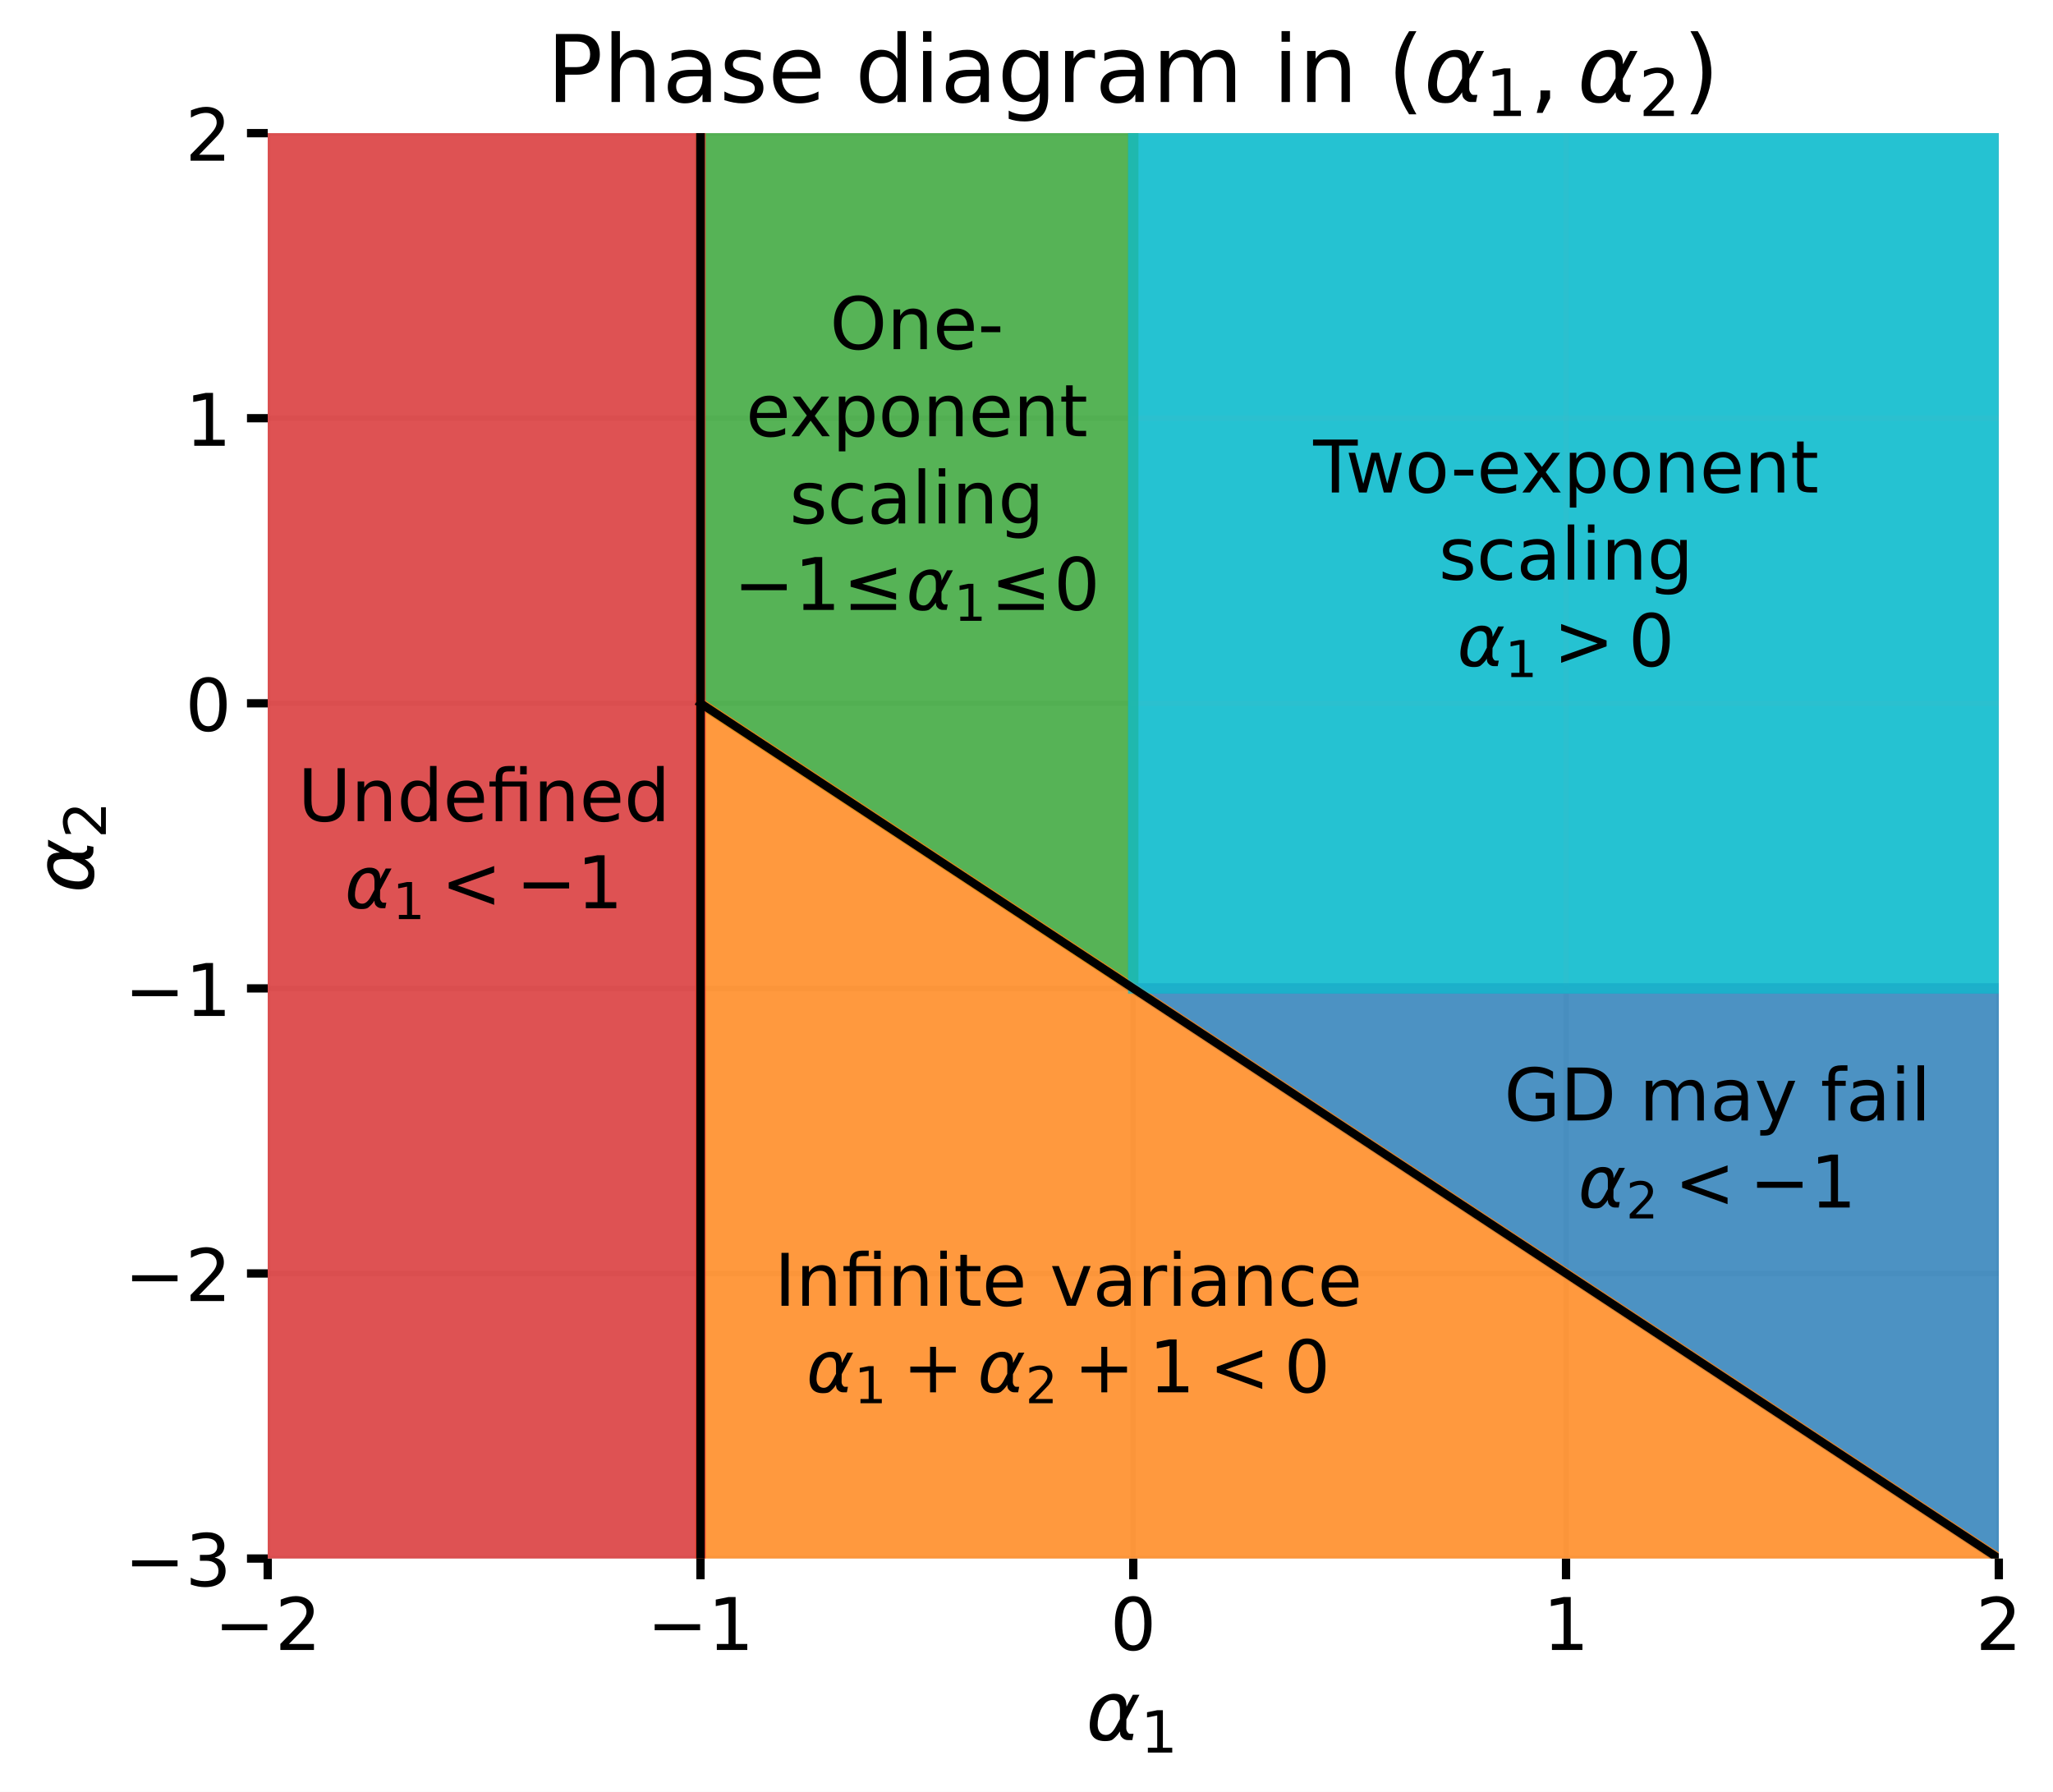
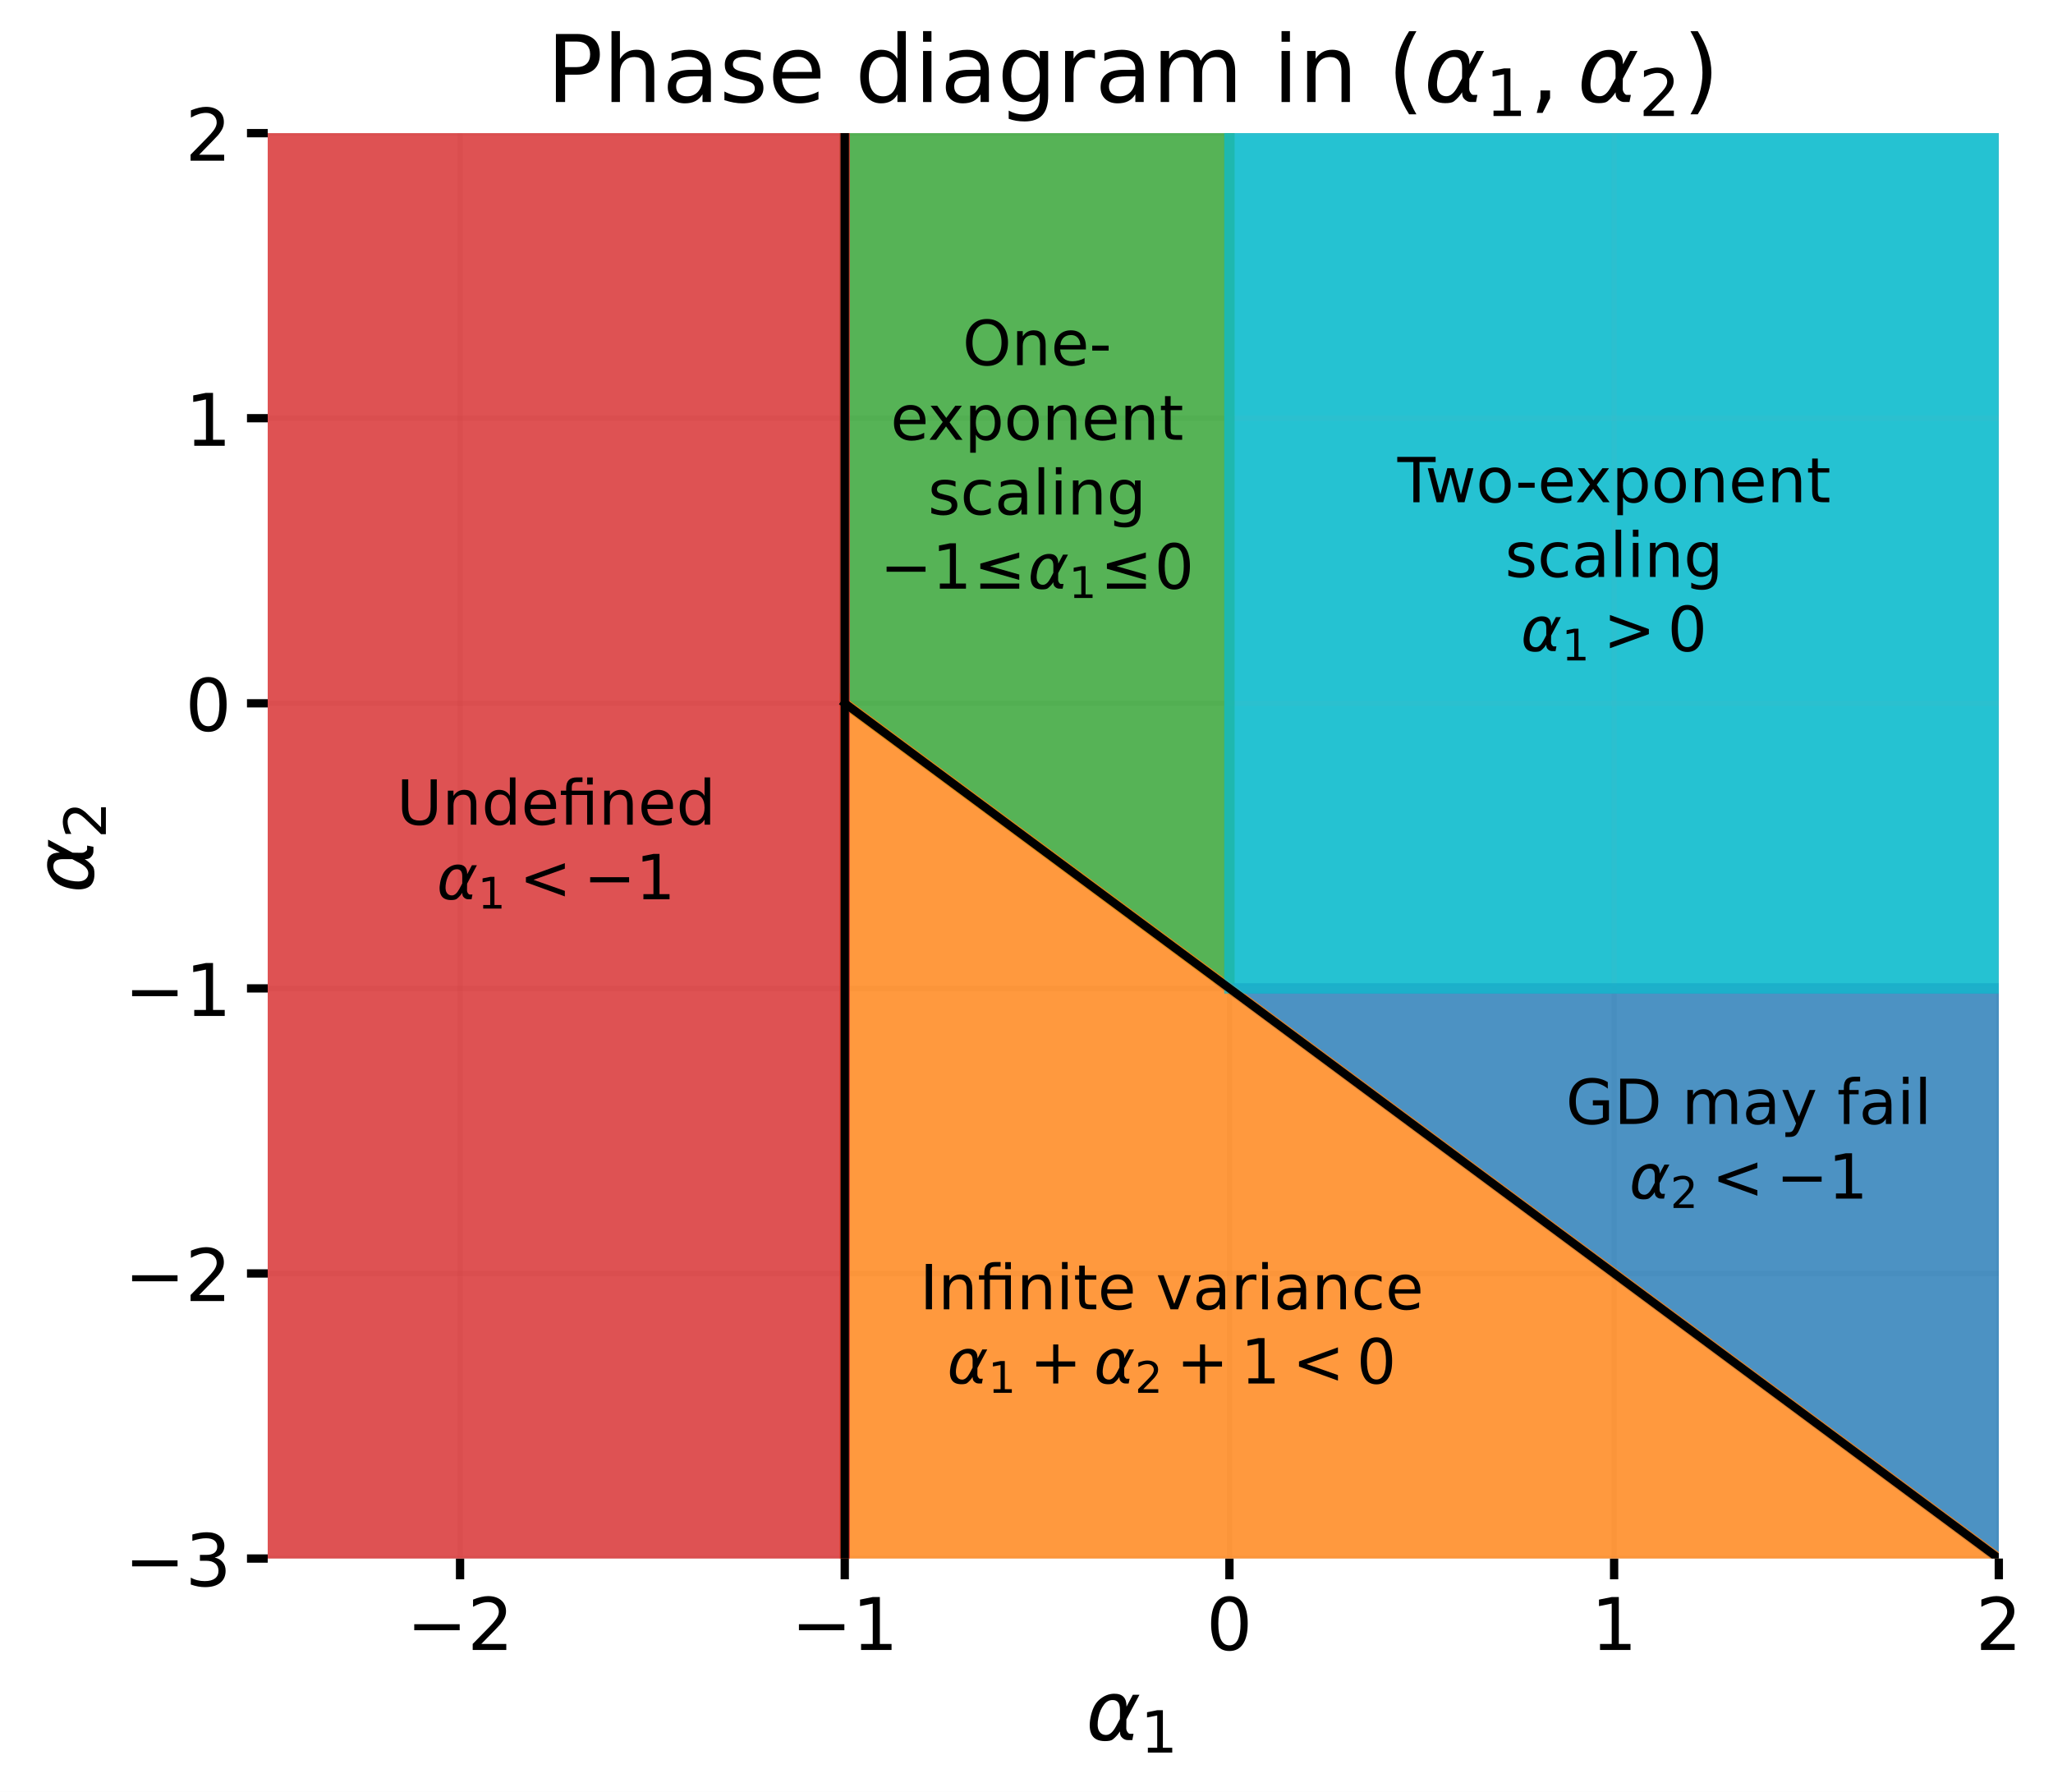
<svg xmlns="http://www.w3.org/2000/svg" xmlns:xlink="http://www.w3.org/1999/xlink" width="198pt" height="172.8pt" viewBox="0 0 198 172.8" version="1.1">
  <defs>
    <style type="text/css">*{stroke-linejoin: round; stroke-linecap: butt}</style>
  </defs>
  <g id="figure_1">
    <g id="patch_1">
      <path d="M 0 172.8  L 198 172.8  L 198 0  L 0 0  z " style="fill: #ffffff" />
    </g>
    <g id="axes_1">
      <g id="patch_2">
        <path d="M 25.82 150.3  L 192.773 150.3  L 192.773 12.84  L 25.82 12.84  z " style="fill: #ffffff" />
      </g>
      <g id="patch_3">
-         <path d="M 109.296 95.316  L 192.773 95.316  L 192.773 12.84  L 109.296 12.84  z " clip-path="url(#pc73d1e26ca)" style="fill: #17becf; opacity: 0.75; stroke: #17becf; stroke-linejoin: miter" />
+         <path d="M 118.572 95.316  L 192.773 95.316  L 192.773 12.84  L 118.572 12.84  z " clip-path="url(#pb810630a6a)" style="fill: #17becf; opacity: 0.75; stroke: #17becf; stroke-linejoin: miter" />
      </g>
      <g id="matplotlib.axis_1">
        <g id="xtick_1">
          <g id="line2d_1">
-             <path d="M 25.82 150.3  L 25.82 12.84  " clip-path="url(#pc73d1e26ca)" style="fill: none; stroke: #b0b0b0; stroke-opacity: 0.25; stroke-width: 0.5; stroke-linecap: square" />
+             <path d="M 44.37 150.3  L 44.37 12.84  " clip-path="url(#pb810630a6a)" style="fill: none; stroke: #b0b0b0; stroke-opacity: 0.25; stroke-width: 0.5; stroke-linecap: square" />
          </g>
          <g id="line2d_2">
            <defs>
-               <path id="mf61a490afc" d="M 0 0  L 0 2  " style="stroke: #000000; stroke-width: 0.8" />
+               <path id="m1929c13fde" d="M 0 0  L 0 2  " style="stroke: #000000; stroke-width: 0.8" />
            </defs>
            <g>
-               <use xlink:href="#mf61a490afc" x="25.82" y="150.3" style="stroke: #000000; stroke-width: 0.8" />
+               <use xlink:href="#m1929c13fde" x="44.37" y="150.3" style="stroke: #000000; stroke-width: 0.8" />
            </g>
          </g>
          <g id="text_1">
-             <g transform="translate(20.66001 159.1181) scale(0.07 -0.07)">
+             <g transform="translate(39.21035 159.1181) scale(0.07 -0.07)">
              <defs>
                <path id="DejaVuSans-c9c" d="M 678 2272  L 4684 2272  L 4684 1741  L 678 1741  L 678 2272  z " transform="scale(0.015625)" />
                <path id="DejaVuSans-15" d="M 1228 531  L 3431 531  L 3431 0  L 469 0  L 469 531  Q 828 903 1448 1529  Q 2069 2156 2228 2338  Q 2531 2678 2651 2914  Q 2772 3150 2772 3378  Q 2772 3750 2511 3984  Q 2250 4219 1831 4219  Q 1534 4219 1204 4116  Q 875 4013 500 3803  L 500 4441  Q 881 4594 1212 4672  Q 1544 4750 1819 4750  Q 2544 4750 2975 4387  Q 3406 4025 3406 3419  Q 3406 3131 3298 2873  Q 3191 2616 2906 2266  Q 2828 2175 2409 1742  Q 1991 1309 1228 531  z " transform="scale(0.015625)" />
              </defs>
              <use xlink:href="#DejaVuSans-c9c" />
              <use xlink:href="#DejaVuSans-15" transform="translate(83.79688 0)" />
            </g>
          </g>
        </g>
        <g id="xtick_2">
          <g id="line2d_3">
-             <path d="M 67.558 150.3  L 67.558 12.84  " clip-path="url(#pc73d1e26ca)" style="fill: none; stroke: #b0b0b0; stroke-opacity: 0.25; stroke-width: 0.5; stroke-linecap: square" />
+             <path d="M 81.471 150.3  L 81.471 12.84  " clip-path="url(#pb810630a6a)" style="fill: none; stroke: #b0b0b0; stroke-opacity: 0.25; stroke-width: 0.5; stroke-linecap: square" />
          </g>
          <g id="line2d_4">
            <g>
-               <use xlink:href="#mf61a490afc" x="67.558" y="150.3" style="stroke: #000000; stroke-width: 0.8" />
+               <use xlink:href="#m1929c13fde" x="81.471" y="150.3" style="stroke: #000000; stroke-width: 0.8" />
            </g>
          </g>
          <g id="text_2">
-             <g transform="translate(62.39828 159.1181) scale(0.07 -0.07)">
+             <g transform="translate(76.31104 159.1181) scale(0.07 -0.07)">
              <defs>
                <path id="DejaVuSans-14" d="M 794 531  L 1825 531  L 1825 4091  L 703 3866  L 703 4441  L 1819 4666  L 2450 4666  L 2450 531  L 3481 531  L 3481 0  L 794 0  L 794 531  z " transform="scale(0.015625)" />
              </defs>
              <use xlink:href="#DejaVuSans-c9c" />
              <use xlink:href="#DejaVuSans-14" transform="translate(83.79688 0)" />
            </g>
          </g>
        </g>
        <g id="xtick_3">
          <g id="line2d_5">
-             <path d="M 109.296 150.3  L 109.296 12.84  " clip-path="url(#pc73d1e26ca)" style="fill: none; stroke: #b0b0b0; stroke-opacity: 0.25; stroke-width: 0.5; stroke-linecap: square" />
+             <path d="M 118.572 150.3  L 118.572 12.84  " clip-path="url(#pb810630a6a)" style="fill: none; stroke: #b0b0b0; stroke-opacity: 0.25; stroke-width: 0.5; stroke-linecap: square" />
          </g>
          <g id="line2d_6">
            <g>
-               <use xlink:href="#mf61a490afc" x="109.296" y="150.3" style="stroke: #000000; stroke-width: 0.8" />
+               <use xlink:href="#m1929c13fde" x="118.572" y="150.3" style="stroke: #000000; stroke-width: 0.8" />
            </g>
          </g>
          <g id="text_3">
-             <g transform="translate(107.0695 159.1181) scale(0.07 -0.07)">
+             <g transform="translate(116.3446 159.1181) scale(0.07 -0.07)">
              <defs>
                <path id="DejaVuSans-13" d="M 2034 4250  Q 1547 4250 1301 3770  Q 1056 3291 1056 2328  Q 1056 1369 1301 889  Q 1547 409 2034 409  Q 2525 409 2770 889  Q 3016 1369 3016 2328  Q 3016 3291 2770 3770  Q 2525 4250 2034 4250  z M 2034 4750  Q 2819 4750 3233 4129  Q 3647 3509 3647 2328  Q 3647 1150 3233 529  Q 2819 -91 2034 -91  Q 1250 -91 836 529  Q 422 1150 422 2328  Q 422 3509 836 4129  Q 1250 4750 2034 4750  z " transform="scale(0.015625)" />
              </defs>
              <use xlink:href="#DejaVuSans-13" />
            </g>
          </g>
        </g>
        <g id="xtick_4">
          <g id="line2d_7">
-             <path d="M 151.035 150.3  L 151.035 12.84  " clip-path="url(#pc73d1e26ca)" style="fill: none; stroke: #b0b0b0; stroke-opacity: 0.25; stroke-width: 0.5; stroke-linecap: square" />
+             <path d="M 155.672 150.3  L 155.672 12.84  " clip-path="url(#pb810630a6a)" style="fill: none; stroke: #b0b0b0; stroke-opacity: 0.25; stroke-width: 0.5; stroke-linecap: square" />
          </g>
          <g id="line2d_8">
            <g>
-               <use xlink:href="#mf61a490afc" x="151.035" y="150.3" style="stroke: #000000; stroke-width: 0.8" />
+               <use xlink:href="#m1929c13fde" x="155.672" y="150.3" style="stroke: #000000; stroke-width: 0.8" />
            </g>
          </g>
          <g id="text_4">
-             <g transform="translate(148.8077 159.1181) scale(0.07 -0.07)">
+             <g transform="translate(153.4453 159.1181) scale(0.07 -0.07)">
              <use xlink:href="#DejaVuSans-14" />
            </g>
          </g>
        </g>
        <g id="xtick_5">
          <g id="line2d_9">
-             <path d="M 192.773 150.3  L 192.773 12.84  " clip-path="url(#pc73d1e26ca)" style="fill: none; stroke: #b0b0b0; stroke-opacity: 0.25; stroke-width: 0.5; stroke-linecap: square" />
+             <path d="M 192.773 150.3  L 192.773 12.84  " clip-path="url(#pb810630a6a)" style="fill: none; stroke: #b0b0b0; stroke-opacity: 0.25; stroke-width: 0.5; stroke-linecap: square" />
          </g>
          <g id="line2d_10">
            <g>
-               <use xlink:href="#mf61a490afc" x="192.773" y="150.3" style="stroke: #000000; stroke-width: 0.8" />
+               <use xlink:href="#m1929c13fde" x="192.773" y="150.3" style="stroke: #000000; stroke-width: 0.8" />
            </g>
          </g>
          <g id="text_5">
            <g transform="translate(190.546 159.1181) scale(0.07 -0.07)">
              <use xlink:href="#DejaVuSans-15" />
            </g>
          </g>
        </g>
        <g id="text_6">
          <g transform="translate(104.7363 167.8779) scale(0.08 -0.08)">
            <defs>
              <path id="DejaVuSans-Oblique-345" d="M 2619 1628  L 2622 2350  Q 2625 3088 2069 3091  Q 1653 3094 1394 2747  Q 1069 2319 959 1747  Q 825 1059 994 731  Q 1169 397 1547 397  Q 1966 397 2319 1063  L 2619 1628  z M 2166 3578  Q 3141 3594 3128 2584  Q 3128 2584 3616 3500  L 4128 3500  L 3119 1603  L 3109 919  Q 3109 766 3194 638  Q 3291 488 3391 488  L 3669 488  L 3575 0  L 3228 0  Q 2934 0 2722 263  Q 2622 394 2619 669  Q 2416 334 2066 50  Q 1900 -81 1453 -78  Q 722 -72 456 397  Q 184 884 353 1747  Q 534 2675 1009 3097  Q 1544 3569 2166 3578  z " transform="scale(0.015625)" />
            </defs>
            <use xlink:href="#DejaVuSans-Oblique-345" transform="translate(0 0.84375)" />
            <use xlink:href="#DejaVuSans-14" transform="translate(65.91797 -14.1562) scale(0.7)" />
          </g>
        </g>
      </g>
      <g id="matplotlib.axis_2">
        <g id="ytick_1">
          <g id="line2d_11">
-             <path d="M 25.82 150.3  L 192.773 150.3  " clip-path="url(#pc73d1e26ca)" style="fill: none; stroke: #b0b0b0; stroke-opacity: 0.25; stroke-width: 0.5; stroke-linecap: square" />
+             <path d="M 25.82 150.3  L 192.773 150.3  " clip-path="url(#pb810630a6a)" style="fill: none; stroke: #b0b0b0; stroke-opacity: 0.25; stroke-width: 0.5; stroke-linecap: square" />
          </g>
          <g id="line2d_12">
            <defs>
-               <path id="m53205769a0" d="M 0 0  L -2 0  " style="stroke: #000000; stroke-width: 0.8" />
+               <path id="m5f3507a228" d="M 0 0  L -2 0  " style="stroke: #000000; stroke-width: 0.8" />
            </defs>
            <g>
-               <use xlink:href="#m53205769a0" x="25.82" y="150.3" style="stroke: #000000; stroke-width: 0.8" />
+               <use xlink:href="#m5f3507a228" x="25.82" y="150.3" style="stroke: #000000; stroke-width: 0.8" />
            </g>
          </g>
          <g id="text_7">
            <g transform="translate(12.00024 152.9589) scale(0.07 -0.07)">
              <defs>
                <path id="DejaVuSans-16" d="M 2597 2516  Q 3050 2419 3304 2112  Q 3559 1806 3559 1356  Q 3559 666 3084 287  Q 2609 -91 1734 -91  Q 1441 -91 1130 -33  Q 819 25 488 141  L 488 750  Q 750 597 1062 519  Q 1375 441 1716 441  Q 2309 441 2620 675  Q 2931 909 2931 1356  Q 2931 1769 2642 2001  Q 2353 2234 1838 2234  L 1294 2234  L 1294 2753  L 1863 2753  Q 2328 2753 2575 2939  Q 2822 3125 2822 3475  Q 2822 3834 2567 4026  Q 2313 4219 1838 4219  Q 1578 4219 1281 4162  Q 984 4106 628 3988  L 628 4550  Q 988 4650 1302 4700  Q 1616 4750 1894 4750  Q 2613 4750 3031 4423  Q 3450 4097 3450 3541  Q 3450 3153 3228 2886  Q 3006 2619 2597 2516  z " transform="scale(0.015625)" />
              </defs>
              <use xlink:href="#DejaVuSans-c9c" />
              <use xlink:href="#DejaVuSans-16" transform="translate(83.79688 0)" />
            </g>
          </g>
        </g>
        <g id="ytick_2">
          <g id="line2d_13">
-             <path d="M 25.82 122.808  L 192.773 122.808  " clip-path="url(#pc73d1e26ca)" style="fill: none; stroke: #b0b0b0; stroke-opacity: 0.25; stroke-width: 0.5; stroke-linecap: square" />
+             <path d="M 25.82 122.808  L 192.773 122.808  " clip-path="url(#pb810630a6a)" style="fill: none; stroke: #b0b0b0; stroke-opacity: 0.25; stroke-width: 0.5; stroke-linecap: square" />
          </g>
          <g id="line2d_14">
            <g>
-               <use xlink:href="#m53205769a0" x="25.82" y="122.808" style="stroke: #000000; stroke-width: 0.8" />
+               <use xlink:href="#m5f3507a228" x="25.82" y="122.808" style="stroke: #000000; stroke-width: 0.8" />
            </g>
          </g>
          <g id="text_8">
            <g transform="translate(12.00024 125.467) scale(0.07 -0.07)">
              <use xlink:href="#DejaVuSans-c9c" />
              <use xlink:href="#DejaVuSans-15" transform="translate(83.79688 0)" />
            </g>
          </g>
        </g>
        <g id="ytick_3">
          <g id="line2d_15">
-             <path d="M 25.82 95.316  L 192.773 95.316  " clip-path="url(#pc73d1e26ca)" style="fill: none; stroke: #b0b0b0; stroke-opacity: 0.25; stroke-width: 0.5; stroke-linecap: square" />
+             <path d="M 25.82 95.316  L 192.773 95.316  " clip-path="url(#pb810630a6a)" style="fill: none; stroke: #b0b0b0; stroke-opacity: 0.25; stroke-width: 0.5; stroke-linecap: square" />
          </g>
          <g id="line2d_16">
            <g>
-               <use xlink:href="#m53205769a0" x="25.82" y="95.316" style="stroke: #000000; stroke-width: 0.8" />
+               <use xlink:href="#m5f3507a228" x="25.82" y="95.316" style="stroke: #000000; stroke-width: 0.8" />
            </g>
          </g>
          <g id="text_9">
            <g transform="translate(12.00024 97.97513) scale(0.07 -0.07)">
              <use xlink:href="#DejaVuSans-c9c" />
              <use xlink:href="#DejaVuSans-14" transform="translate(83.79688 0)" />
            </g>
          </g>
        </g>
        <g id="ytick_4">
          <g id="line2d_17">
-             <path d="M 25.82 67.824  L 192.773 67.824  " clip-path="url(#pc73d1e26ca)" style="fill: none; stroke: #b0b0b0; stroke-opacity: 0.25; stroke-width: 0.5; stroke-linecap: square" />
+             <path d="M 25.82 67.824  L 192.773 67.824  " clip-path="url(#pb810630a6a)" style="fill: none; stroke: #b0b0b0; stroke-opacity: 0.25; stroke-width: 0.5; stroke-linecap: square" />
          </g>
          <g id="line2d_18">
            <g>
-               <use xlink:href="#m53205769a0" x="25.82" y="67.824" style="stroke: #000000; stroke-width: 0.8" />
+               <use xlink:href="#m5f3507a228" x="25.82" y="67.824" style="stroke: #000000; stroke-width: 0.8" />
            </g>
          </g>
          <g id="text_10">
            <g transform="translate(17.86602 70.48323) scale(0.07 -0.07)">
              <use xlink:href="#DejaVuSans-13" />
            </g>
          </g>
        </g>
        <g id="ytick_5">
          <g id="line2d_19">
-             <path d="M 25.82 40.332  L 192.773 40.332  " clip-path="url(#pc73d1e26ca)" style="fill: none; stroke: #b0b0b0; stroke-opacity: 0.25; stroke-width: 0.5; stroke-linecap: square" />
+             <path d="M 25.82 40.332  L 192.773 40.332  " clip-path="url(#pb810630a6a)" style="fill: none; stroke: #b0b0b0; stroke-opacity: 0.25; stroke-width: 0.5; stroke-linecap: square" />
          </g>
          <g id="line2d_20">
            <g>
-               <use xlink:href="#m53205769a0" x="25.82" y="40.332" style="stroke: #000000; stroke-width: 0.8" />
+               <use xlink:href="#m5f3507a228" x="25.82" y="40.332" style="stroke: #000000; stroke-width: 0.8" />
            </g>
          </g>
          <g id="text_11">
            <g transform="translate(17.86602 42.99132) scale(0.07 -0.07)">
              <use xlink:href="#DejaVuSans-14" />
            </g>
          </g>
        </g>
        <g id="ytick_6">
          <g id="line2d_21">
-             <path d="M 25.82 12.84  L 192.773 12.84  " clip-path="url(#pc73d1e26ca)" style="fill: none; stroke: #b0b0b0; stroke-opacity: 0.25; stroke-width: 0.5; stroke-linecap: square" />
+             <path d="M 25.82 12.84  L 192.773 12.84  " clip-path="url(#pb810630a6a)" style="fill: none; stroke: #b0b0b0; stroke-opacity: 0.25; stroke-width: 0.5; stroke-linecap: square" />
          </g>
          <g id="line2d_22">
            <g>
-               <use xlink:href="#m53205769a0" x="25.82" y="12.84" style="stroke: #000000; stroke-width: 0.8" />
+               <use xlink:href="#m5f3507a228" x="25.82" y="12.84" style="stroke: #000000; stroke-width: 0.8" />
            </g>
          </g>
          <g id="text_12">
            <g transform="translate(17.86602 15.49942) scale(0.07 -0.07)">
              <use xlink:href="#DejaVuSans-15" />
            </g>
          </g>
        </g>
        <g id="text_13">
          <g transform="translate(9.078365 86.13) rotate(-90) scale(0.08 -0.08)">
            <use xlink:href="#DejaVuSans-Oblique-345" transform="translate(0 0.84375)" />
            <use xlink:href="#DejaVuSans-15" transform="translate(65.91797 -14.1562) scale(0.7)" />
          </g>
        </g>
      </g>
      <g id="patch_4">
-         <path d="M 67.558 67.824  L 109.296 95.316  L 109.296 12.84  L 67.558 12.84  z " clip-path="url(#pc73d1e26ca)" style="fill: #2ca02c; opacity: 0.8; stroke: #2ca02c; stroke-linejoin: miter" />
+         <path d="M 81.471 67.824  L 118.572 95.316  L 118.572 12.84  L 81.471 12.84  z " clip-path="url(#pb810630a6a)" style="fill: #2ca02c; opacity: 0.8; stroke: #2ca02c; stroke-linejoin: miter" />
      </g>
      <g id="patch_5">
-         <path d="M 109.296 95.316  L 192.773 95.316  L 192.773 150.3  z " clip-path="url(#pc73d1e26ca)" style="fill: #1f77b4; opacity: 0.8; stroke: #1f77b4; stroke-linejoin: miter" />
+         <path d="M 118.572 95.316  L 192.773 95.316  L 192.773 150.3  z " clip-path="url(#pb810630a6a)" style="fill: #1f77b4; opacity: 0.8; stroke: #1f77b4; stroke-linejoin: miter" />
      </g>
      <g id="text_14">
        <g transform="translate(52.73133 9.84024) scale(0.09 -0.09)">
          <defs>
            <path id="DejaVuSans-33" d="M 1259 4147  L 1259 2394  L 2053 2394  Q 2494 2394 2734 2622  Q 2975 2850 2975 3272  Q 2975 3691 2734 3919  Q 2494 4147 2053 4147  L 1259 4147  z M 628 4666  L 2053 4666  Q 2838 4666 3239 4311  Q 3641 3956 3641 3272  Q 3641 2581 3239 2228  Q 2838 1875 2053 1875  L 1259 1875  L 1259 0  L 628 0  L 628 4666  z " transform="scale(0.015625)" />
            <path id="DejaVuSans-4b" d="M 3513 2113  L 3513 0  L 2938 0  L 2938 2094  Q 2938 2591 2744 2837  Q 2550 3084 2163 3084  Q 1697 3084 1428 2787  Q 1159 2491 1159 1978  L 1159 0  L 581 0  L 581 4863  L 1159 4863  L 1159 2956  Q 1366 3272 1645 3428  Q 1925 3584 2291 3584  Q 2894 3584 3203 3211  Q 3513 2838 3513 2113  z " transform="scale(0.015625)" />
            <path id="DejaVuSans-44" d="M 2194 1759  Q 1497 1759 1228 1600  Q 959 1441 959 1056  Q 959 750 1161 570  Q 1363 391 1709 391  Q 2188 391 2477 730  Q 2766 1069 2766 1631  L 2766 1759  L 2194 1759  z M 3341 1997  L 3341 0  L 2766 0  L 2766 531  Q 2569 213 2275 61  Q 1981 -91 1556 -91  Q 1019 -91 701 211  Q 384 513 384 1019  Q 384 1609 779 1909  Q 1175 2209 1959 2209  L 2766 2209  L 2766 2266  Q 2766 2663 2505 2880  Q 2244 3097 1772 3097  Q 1472 3097 1187 3025  Q 903 2953 641 2809  L 641 3341  Q 956 3463 1253 3523  Q 1550 3584 1831 3584  Q 2591 3584 2966 3190  Q 3341 2797 3341 1997  z " transform="scale(0.015625)" />
            <path id="DejaVuSans-56" d="M 2834 3397  L 2834 2853  Q 2591 2978 2328 3040  Q 2066 3103 1784 3103  Q 1356 3103 1142 2972  Q 928 2841 928 2578  Q 928 2378 1081 2264  Q 1234 2150 1697 2047  L 1894 2003  Q 2506 1872 2764 1633  Q 3022 1394 3022 966  Q 3022 478 2636 193  Q 2250 -91 1575 -91  Q 1294 -91 989 -36  Q 684 19 347 128  L 347 722  Q 666 556 975 473  Q 1284 391 1588 391  Q 1994 391 2212 530  Q 2431 669 2431 922  Q 2431 1156 2273 1281  Q 2116 1406 1581 1522  L 1381 1569  Q 847 1681 609 1914  Q 372 2147 372 2553  Q 372 3047 722 3315  Q 1072 3584 1716 3584  Q 2034 3584 2315 3537  Q 2597 3491 2834 3397  z " transform="scale(0.015625)" />
            <path id="DejaVuSans-48" d="M 3597 1894  L 3597 1613  L 953 1613  Q 991 1019 1311 708  Q 1631 397 2203 397  Q 2534 397 2845 478  Q 3156 559 3463 722  L 3463 178  Q 3153 47 2828 -22  Q 2503 -91 2169 -91  Q 1331 -91 842 396  Q 353 884 353 1716  Q 353 2575 817 3079  Q 1281 3584 2069 3584  Q 2775 3584 3186 3129  Q 3597 2675 3597 1894  z M 3022 2063  Q 3016 2534 2758 2815  Q 2500 3097 2075 3097  Q 1594 3097 1305 2825  Q 1016 2553 972 2059  L 3022 2063  z " transform="scale(0.015625)" />
            <path id="DejaVuSans-3" transform="scale(0.015625)" />
            <path id="DejaVuSans-47" d="M 2906 2969  L 2906 4863  L 3481 4863  L 3481 0  L 2906 0  L 2906 525  Q 2725 213 2448 61  Q 2172 -91 1784 -91  Q 1150 -91 751 415  Q 353 922 353 1747  Q 353 2572 751 3078  Q 1150 3584 1784 3584  Q 2172 3584 2448 3432  Q 2725 3281 2906 2969  z M 947 1747  Q 947 1113 1208 752  Q 1469 391 1925 391  Q 2381 391 2643 752  Q 2906 1113 2906 1747  Q 2906 2381 2643 2742  Q 2381 3103 1925 3103  Q 1469 3103 1208 2742  Q 947 2381 947 1747  z " transform="scale(0.015625)" />
            <path id="DejaVuSans-4c" d="M 603 3500  L 1178 3500  L 1178 0  L 603 0  L 603 3500  z M 603 4863  L 1178 4863  L 1178 4134  L 603 4134  L 603 4863  z " transform="scale(0.015625)" />
            <path id="DejaVuSans-4a" d="M 2906 1791  Q 2906 2416 2648 2759  Q 2391 3103 1925 3103  Q 1463 3103 1205 2759  Q 947 2416 947 1791  Q 947 1169 1205 825  Q 1463 481 1925 481  Q 2391 481 2648 825  Q 2906 1169 2906 1791  z M 3481 434  Q 3481 -459 3084 -895  Q 2688 -1331 1869 -1331  Q 1566 -1331 1297 -1286  Q 1028 -1241 775 -1147  L 775 -588  Q 1028 -725 1275 -790  Q 1522 -856 1778 -856  Q 2344 -856 2625 -561  Q 2906 -266 2906 331  L 2906 616  Q 2728 306 2450 153  Q 2172 0 1784 0  Q 1141 0 747 490  Q 353 981 353 1791  Q 353 2603 747 3093  Q 1141 3584 1784 3584  Q 2172 3584 2450 3431  Q 2728 3278 2906 2969  L 2906 3500  L 3481 3500  L 3481 434  z " transform="scale(0.015625)" />
            <path id="DejaVuSans-55" d="M 2631 2963  Q 2534 3019 2420 3045  Q 2306 3072 2169 3072  Q 1681 3072 1420 2755  Q 1159 2438 1159 1844  L 1159 0  L 581 0  L 581 3500  L 1159 3500  L 1159 2956  Q 1341 3275 1631 3429  Q 1922 3584 2338 3584  Q 2397 3584 2469 3576  Q 2541 3569 2628 3553  L 2631 2963  z " transform="scale(0.015625)" />
            <path id="DejaVuSans-50" d="M 3328 2828  Q 3544 3216 3844 3400  Q 4144 3584 4550 3584  Q 5097 3584 5394 3201  Q 5691 2819 5691 2113  L 5691 0  L 5113 0  L 5113 2094  Q 5113 2597 4934 2840  Q 4756 3084 4391 3084  Q 3944 3084 3684 2787  Q 3425 2491 3425 1978  L 3425 0  L 2847 0  L 2847 2094  Q 2847 2600 2669 2842  Q 2491 3084 2119 3084  Q 1678 3084 1418 2786  Q 1159 2488 1159 1978  L 1159 0  L 581 0  L 581 3500  L 1159 3500  L 1159 2956  Q 1356 3278 1631 3431  Q 1906 3584 2284 3584  Q 2666 3584 2933 3390  Q 3200 3197 3328 2828  z " transform="scale(0.015625)" />
            <path id="DejaVuSans-51" d="M 3513 2113  L 3513 0  L 2938 0  L 2938 2094  Q 2938 2591 2744 2837  Q 2550 3084 2163 3084  Q 1697 3084 1428 2787  Q 1159 2491 1159 1978  L 1159 0  L 581 0  L 581 3500  L 1159 3500  L 1159 2956  Q 1366 3272 1645 3428  Q 1925 3584 2291 3584  Q 2894 3584 3203 3211  Q 3513 2838 3513 2113  z " transform="scale(0.015625)" />
            <path id="DejaVuSans-b" d="M 1984 4856  Q 1566 4138 1362 3434  Q 1159 2731 1159 2009  Q 1159 1288 1364 580  Q 1569 -128 1984 -844  L 1484 -844  Q 1016 -109 783 600  Q 550 1309 550 2009  Q 550 2706 781 3412  Q 1013 4119 1484 4856  L 1984 4856  z " transform="scale(0.015625)" />
            <path id="DejaVuSans-f" d="M 750 794  L 1409 794  L 1409 256  L 897 -744  L 494 -744  L 750 256  L 750 794  z " transform="scale(0.015625)" />
            <path id="DejaVuSans-c" d="M 513 4856  L 1013 4856  Q 1481 4119 1714 3412  Q 1947 2706 1947 2009  Q 1947 1309 1714 600  Q 1481 -109 1013 -844  L 513 -844  Q 928 -128 1133 580  Q 1338 1288 1338 2009  Q 1338 2731 1133 3434  Q 928 4138 513 4856  z " transform="scale(0.015625)" />
          </defs>
          <use xlink:href="#DejaVuSans-33" transform="translate(0 0.015625)" />
          <use xlink:href="#DejaVuSans-4b" transform="translate(60.30273 0.015625)" />
          <use xlink:href="#DejaVuSans-44" transform="translate(123.6816 0.015625)" />
          <use xlink:href="#DejaVuSans-56" transform="translate(184.9609 0.015625)" />
          <use xlink:href="#DejaVuSans-48" transform="translate(237.0605 0.015625)" />
          <use xlink:href="#DejaVuSans-3" transform="translate(298.584 0.015625)" />
          <use xlink:href="#DejaVuSans-47" transform="translate(330.3711 0.015625)" />
          <use xlink:href="#DejaVuSans-4c" transform="translate(393.8477 0.015625)" />
          <use xlink:href="#DejaVuSans-44" transform="translate(421.6309 0.015625)" />
          <use xlink:href="#DejaVuSans-4a" transform="translate(482.9102 0.015625)" />
          <use xlink:href="#DejaVuSans-55" transform="translate(546.3867 0.015625)" />
          <use xlink:href="#DejaVuSans-44" transform="translate(587.5 0.015625)" />
          <use xlink:href="#DejaVuSans-50" transform="translate(648.7793 0.015625)" />
          <use xlink:href="#DejaVuSans-3" transform="translate(746.1914 0.015625)" />
          <use xlink:href="#DejaVuSans-4c" transform="translate(777.9785 0.015625)" />
          <use xlink:href="#DejaVuSans-51" transform="translate(805.7617 0.015625)" />
          <use xlink:href="#DejaVuSans-3" transform="translate(869.1406 0.015625)" />
          <use xlink:href="#DejaVuSans-b" transform="translate(900.9277 0.015625)" />
          <use xlink:href="#DejaVuSans-Oblique-345" transform="translate(939.9414 0.015625)" />
          <use xlink:href="#DejaVuSans-14" transform="translate(1005.859 -14.98433) scale(0.7)" />
          <use xlink:href="#DejaVuSans-f" transform="translate(1053.13 0.015625)" />
          <use xlink:href="#DejaVuSans-Oblique-345" transform="translate(1104.399 0.015625)" />
          <use xlink:href="#DejaVuSans-15" transform="translate(1170.317 -14.98433) scale(0.7)" />
          <use xlink:href="#DejaVuSans-c" transform="translate(1217.588 0.015625)" />
        </g>
      </g>
      <g id="patch_6">
-         <path d="M 67.558 150.3  L 67.558 67.824  L 109.296 95.316  L 192.773 150.3  L 192.773 150.3  z " clip-path="url(#pc73d1e26ca)" style="fill: #ff7f0e; opacity: 0.8; stroke: #ff7f0e; stroke-linejoin: miter" />
+         <path d="M 81.471 150.3  L 81.471 67.824  L 118.572 95.316  L 192.773 150.3  L 192.773 150.3  z " clip-path="url(#pb810630a6a)" style="fill: #ff7f0e; opacity: 0.8; stroke: #ff7f0e; stroke-linejoin: miter" />
      </g>
      <g id="patch_7">
-         <path d="M 25.82 150.3  L 67.558 150.3  L 67.558 12.84  L 25.82 12.84  z " clip-path="url(#pc73d1e26ca)" style="fill: #d62728; opacity: 0.8; stroke: #d62728; stroke-linejoin: miter" />
+         <path d="M 25.82 150.3  L 81.471 150.3  L 81.471 12.84  L 25.82 12.84  z " clip-path="url(#pb810630a6a)" style="fill: #d62728; opacity: 0.8; stroke: #d62728; stroke-linejoin: miter" />
      </g>
      <g id="patch_8">
-         <path d="M 109.296 95.316  L 192.773 95.316  L 192.773 12.84  L 109.296 12.84  z " clip-path="url(#pc73d1e26ca)" style="fill: #17becf; opacity: 0.75; stroke: #17becf; stroke-linejoin: miter" />
+         <path d="M 118.572 95.316  L 192.773 95.316  L 192.773 12.84  L 118.572 12.84  z " clip-path="url(#pb810630a6a)" style="fill: #17becf; opacity: 0.75; stroke: #17becf; stroke-linejoin: miter" />
      </g>
      <g id="line2d_23">
-         <path d="M 67.558 150.3  L 67.558 12.84  " clip-path="url(#pc73d1e26ca)" style="fill: none; stroke: #000000; stroke-width: 0.8; stroke-linecap: square" />
+         <path d="M 81.471 150.3  L 81.471 12.84  " clip-path="url(#pb810630a6a)" style="fill: none; stroke: #000000; stroke-width: 0.8; stroke-linecap: square" />
      </g>
      <g id="line2d_24">
-         <path d="M 67.558 67.824  L 192.773 150.3  " clip-path="url(#pc73d1e26ca)" style="fill: none; stroke: #000000; stroke-width: 0.8; stroke-linecap: square" />
+         <path d="M 81.471 67.824  L 192.773 150.3  " clip-path="url(#pb810630a6a)" style="fill: none; stroke: #000000; stroke-width: 0.8; stroke-linecap: square" />
      </g>
      <g id="text_15">
-         <g transform="translate(28.73555 79.18795) scale(0.07 -0.07)">
+         <g transform="translate(38.2567 79.52824) scale(0.06 -0.06)">
          <defs>
            <path id="DejaVuSans-38" d="M 556 4666  L 1191 4666  L 1191 1831  Q 1191 1081 1462 751  Q 1734 422 2344 422  Q 2950 422 3222 751  Q 3494 1081 3494 1831  L 3494 4666  L 4128 4666  L 4128 1753  Q 4128 841 3676 375  Q 3225 -91 2344 -91  Q 1459 -91 1007 375  Q 556 841 556 1753  L 556 4666  z " transform="scale(0.015625)" />
            <path id="DejaVuSans-13af" d="M 3431 3500  L 3431 0  L 2853 0  L 2853 3053  L 1275 3053  L 1275 0  L 697 0  L 697 3053  L 147 3053  L 147 3500  L 697 3500  L 697 3744  Q 697 4316 967 4589  Q 1238 4863 1797 4863  L 2375 4863  L 2375 4384  L 1825 4384  Q 1516 4384 1395 4259  Q 1275 4134 1275 3809  L 1275 3500  L 3431 3500  z M 2853 4856  L 3431 4856  L 3431 4128  L 2853 4128  L 2853 4856  z " transform="scale(0.015625)" />
          </defs>
          <use xlink:href="#DejaVuSans-38" />
          <use xlink:href="#DejaVuSans-51" transform="translate(73.1875 0)" />
          <use xlink:href="#DejaVuSans-47" transform="translate(136.5625 0)" />
          <use xlink:href="#DejaVuSans-48" transform="translate(200.0469 0)" />
          <use xlink:href="#DejaVuSans-13af" transform="translate(261.5781 0)" />
          <use xlink:href="#DejaVuSans-51" transform="translate(324.5625 0)" />
          <use xlink:href="#DejaVuSans-48" transform="translate(387.9375 0)" />
          <use xlink:href="#DejaVuSans-47" transform="translate(449.4688 0)" />
        </g>
-         <g transform="translate(33.24891 87.58932) scale(0.07 -0.07)">
+         <g transform="translate(42.12529 86.72941) scale(0.06 -0.06)">
          <defs>
            <path id="DejaVuSans-1f" d="M 4684 3150  L 1459 2003  L 4684 863  L 4684 294  L 678 1747  L 678 2266  L 4684 3719  L 4684 3150  z " transform="scale(0.015625)" />
          </defs>
          <use xlink:href="#DejaVuSans-Oblique-345" transform="translate(0 0.09375)" />
          <use xlink:href="#DejaVuSans-14" transform="translate(65.91797 -14.9062) scale(0.7)" />
          <use xlink:href="#DejaVuSans-1f" transform="translate(132.6709 0.09375)" />
          <use xlink:href="#DejaVuSans-c9c" transform="translate(235.9424 0.09375)" />
          <use xlink:href="#DejaVuSans-14" transform="translate(319.7314 0.09375)" />
        </g>
      </g>
      <g id="text_16">
-         <g transform="translate(74.6834 125.9242) scale(0.07 -0.07)">
+         <g transform="translate(88.70452 126.2645) scale(0.06 -0.06)">
          <defs>
            <path id="DejaVuSans-2c" d="M 628 4666  L 1259 4666  L 1259 0  L 628 0  L 628 4666  z " transform="scale(0.015625)" />
            <path id="DejaVuSans-57" d="M 1172 4494  L 1172 3500  L 2356 3500  L 2356 3053  L 1172 3053  L 1172 1153  Q 1172 725 1289 603  Q 1406 481 1766 481  L 2356 481  L 2356 0  L 1766 0  Q 1100 0 847 248  Q 594 497 594 1153  L 594 3053  L 172 3053  L 172 3500  L 594 3500  L 594 4494  L 1172 4494  z " transform="scale(0.015625)" />
            <path id="DejaVuSans-59" d="M 191 3500  L 800 3500  L 1894 563  L 2988 3500  L 3597 3500  L 2284 0  L 1503 0  L 191 3500  z " transform="scale(0.015625)" />
            <path id="DejaVuSans-46" d="M 3122 3366  L 3122 2828  Q 2878 2963 2633 3030  Q 2388 3097 2138 3097  Q 1578 3097 1268 2742  Q 959 2388 959 1747  Q 959 1106 1268 751  Q 1578 397 2138 397  Q 2388 397 2633 464  Q 2878 531 3122 666  L 3122 134  Q 2881 22 2623 -34  Q 2366 -91 2075 -91  Q 1284 -91 818 406  Q 353 903 353 1747  Q 353 2603 823 3093  Q 1294 3584 2113 3584  Q 2378 3584 2631 3529  Q 2884 3475 3122 3366  z " transform="scale(0.015625)" />
          </defs>
          <use xlink:href="#DejaVuSans-2c" />
          <use xlink:href="#DejaVuSans-51" transform="translate(29.5 0)" />
          <use xlink:href="#DejaVuSans-13af" transform="translate(92.875 0)" />
          <use xlink:href="#DejaVuSans-51" transform="translate(155.8594 0)" />
          <use xlink:href="#DejaVuSans-4c" transform="translate(219.2344 0)" />
          <use xlink:href="#DejaVuSans-57" transform="translate(247.0156 0)" />
          <use xlink:href="#DejaVuSans-48" transform="translate(286.2188 0)" />
          <use xlink:href="#DejaVuSans-3" transform="translate(347.75 0)" />
          <use xlink:href="#DejaVuSans-59" transform="translate(379.5312 0)" />
          <use xlink:href="#DejaVuSans-44" transform="translate(438.7188 0)" />
          <use xlink:href="#DejaVuSans-55" transform="translate(500 0)" />
          <use xlink:href="#DejaVuSans-4c" transform="translate(541.1094 0)" />
          <use xlink:href="#DejaVuSans-44" transform="translate(568.8906 0)" />
          <use xlink:href="#DejaVuSans-51" transform="translate(630.1719 0)" />
          <use xlink:href="#DejaVuSans-46" transform="translate(693.5469 0)" />
          <use xlink:href="#DejaVuSans-48" transform="translate(748.5312 0)" />
        </g>
-         <g transform="translate(77.76559 134.3256) scale(0.07 -0.07)">
+         <g transform="translate(91.3464 133.4657) scale(0.06 -0.06)">
          <defs>
            <path id="DejaVuSans-e" d="M 2944 4013  L 2944 2272  L 4684 2272  L 4684 1741  L 2944 1741  L 2944 0  L 2419 0  L 2419 1741  L 678 1741  L 678 2272  L 2419 2272  L 2419 4013  L 2944 4013  z " transform="scale(0.015625)" />
          </defs>
          <use xlink:href="#DejaVuSans-Oblique-345" transform="translate(0 0.78125)" />
          <use xlink:href="#DejaVuSans-14" transform="translate(65.91797 -14.2187) scale(0.7)" />
          <use xlink:href="#DejaVuSans-e" transform="translate(132.6709 0.78125)" />
          <use xlink:href="#DejaVuSans-Oblique-345" transform="translate(235.9424 0.78125)" />
          <use xlink:href="#DejaVuSans-15" transform="translate(301.8604 -14.2187) scale(0.7)" />
          <use xlink:href="#DejaVuSans-e" transform="translate(368.6133 0.78125)" />
          <use xlink:href="#DejaVuSans-14" transform="translate(471.8848 0.78125)" />
          <use xlink:href="#DejaVuSans-1f" transform="translate(554.9902 0.78125)" />
          <use xlink:href="#DejaVuSans-13" transform="translate(658.2617 0.78125)" />
        </g>
      </g>
      <g id="text_17">
-         <g transform="translate(80.03758 33.67197) scale(0.07 -0.07)">
+         <g transform="translate(92.83006 35.21253) scale(0.06 -0.06)">
          <defs>
            <path id="DejaVuSans-32" d="M 2522 4238  Q 1834 4238 1429 3725  Q 1025 3213 1025 2328  Q 1025 1447 1429 934  Q 1834 422 2522 422  Q 3209 422 3611 934  Q 4013 1447 4013 2328  Q 4013 3213 3611 3725  Q 3209 4238 2522 4238  z M 2522 4750  Q 3503 4750 4090 4092  Q 4678 3434 4678 2328  Q 4678 1225 4090 567  Q 3503 -91 2522 -91  Q 1538 -91 948 565  Q 359 1222 359 2328  Q 359 3434 948 4092  Q 1538 4750 2522 4750  z " transform="scale(0.015625)" />
            <path id="DejaVuSans-10" d="M 313 2009  L 1997 2009  L 1997 1497  L 313 1497  L 313 2009  z " transform="scale(0.015625)" />
          </defs>
          <use xlink:href="#DejaVuSans-32" />
          <use xlink:href="#DejaVuSans-51" transform="translate(78.71875 0)" />
          <use xlink:href="#DejaVuSans-48" transform="translate(142.0938 0)" />
          <use xlink:href="#DejaVuSans-10" transform="translate(203.625 0)" />
        </g>
-         <g transform="translate(71.93781 42.07333) scale(0.07 -0.07)">
+         <g transform="translate(85.88741 42.4137) scale(0.06 -0.06)">
          <defs>
            <path id="DejaVuSans-5b" d="M 3513 3500  L 2247 1797  L 3578 0  L 2900 0  L 1881 1375  L 863 0  L 184 0  L 1544 1831  L 300 3500  L 978 3500  L 1906 2253  L 2834 3500  L 3513 3500  z " transform="scale(0.015625)" />
            <path id="DejaVuSans-53" d="M 1159 525  L 1159 -1331  L 581 -1331  L 581 3500  L 1159 3500  L 1159 2969  Q 1341 3281 1617 3432  Q 1894 3584 2278 3584  Q 2916 3584 3314 3078  Q 3713 2572 3713 1747  Q 3713 922 3314 415  Q 2916 -91 2278 -91  Q 1894 -91 1617 61  Q 1341 213 1159 525  z M 3116 1747  Q 3116 2381 2855 2742  Q 2594 3103 2138 3103  Q 1681 3103 1420 2742  Q 1159 2381 1159 1747  Q 1159 1113 1420 752  Q 1681 391 2138 391  Q 2594 391 2855 752  Q 3116 1113 3116 1747  z " transform="scale(0.015625)" />
            <path id="DejaVuSans-52" d="M 1959 3097  Q 1497 3097 1228 2736  Q 959 2375 959 1747  Q 959 1119 1226 758  Q 1494 397 1959 397  Q 2419 397 2687 759  Q 2956 1122 2956 1747  Q 2956 2369 2687 2733  Q 2419 3097 1959 3097  z M 1959 3584  Q 2709 3584 3137 3096  Q 3566 2609 3566 1747  Q 3566 888 3137 398  Q 2709 -91 1959 -91  Q 1206 -91 779 398  Q 353 888 353 1747  Q 353 2609 779 3096  Q 1206 3584 1959 3584  z " transform="scale(0.015625)" />
          </defs>
          <use xlink:href="#DejaVuSans-48" />
          <use xlink:href="#DejaVuSans-5b" transform="translate(59.78125 0)" />
          <use xlink:href="#DejaVuSans-53" transform="translate(118.9688 0)" />
          <use xlink:href="#DejaVuSans-52" transform="translate(182.4531 0)" />
          <use xlink:href="#DejaVuSans-51" transform="translate(243.6406 0)" />
          <use xlink:href="#DejaVuSans-48" transform="translate(307.0156 0)" />
          <use xlink:href="#DejaVuSans-51" transform="translate(368.5469 0)" />
          <use xlink:href="#DejaVuSans-57" transform="translate(431.9219 0)" />
        </g>
-         <g transform="translate(76.14984 50.47525) scale(0.07 -0.07)">
+         <g transform="translate(89.49772 49.61534) scale(0.06 -0.06)">
          <defs>
            <path id="DejaVuSans-4f" d="M 603 4863  L 1178 4863  L 1178 0  L 603 0  L 603 4863  z " transform="scale(0.015625)" />
          </defs>
          <use xlink:href="#DejaVuSans-56" />
          <use xlink:href="#DejaVuSans-46" transform="translate(52.09375 0)" />
          <use xlink:href="#DejaVuSans-44" transform="translate(107.0781 0)" />
          <use xlink:href="#DejaVuSans-4f" transform="translate(168.3594 0)" />
          <use xlink:href="#DejaVuSans-4c" transform="translate(196.1406 0)" />
          <use xlink:href="#DejaVuSans-51" transform="translate(223.9219 0)" />
          <use xlink:href="#DejaVuSans-4a" transform="translate(287.2969 0)" />
        </g>
-         <g transform="translate(70.75219 58.87661) scale(0.07 -0.07)">
+         <g transform="translate(84.87116 56.81652) scale(0.06 -0.06)">
          <defs>
            <path id="DejaVuSans-cee" d="M 4684 3175  L 1684 2309  L 4684 1453  L 4684 897  L 678 2047  L 678 2578  L 4684 3725  L 4684 3175  z M 678 531  L 4684 531  L 4684 0  L 678 0  L 678 531  z " transform="scale(0.015625)" />
          </defs>
          <use xlink:href="#DejaVuSans-c9c" transform="translate(0 0.78125)" />
          <use xlink:href="#DejaVuSans-14" transform="translate(83.78906 0.78125)" />
          <use xlink:href="#DejaVuSans-cee" transform="translate(150.6589 0.78125)" />
          <use xlink:href="#DejaVuSans-Oblique-345" transform="translate(237.6947 0.78125)" />
          <use xlink:href="#DejaVuSans-14" transform="translate(303.6126 -14.2187) scale(0.7)" />
          <use xlink:href="#DejaVuSans-cee" transform="translate(354.1299 0.78125)" />
          <use xlink:href="#DejaVuSans-13" transform="translate(441.1657 0.78125)" />
        </g>
      </g>
      <g id="text_18">
-         <g transform="translate(145.0641 108.0544) scale(0.07 -0.07)">
+         <g transform="translate(151.0184 108.3947) scale(0.06 -0.06)">
          <defs>
            <path id="DejaVuSans-2a" d="M 3809 666  L 3809 1919  L 2778 1919  L 2778 2438  L 4434 2438  L 4434 434  Q 4069 175 3628 42  Q 3188 -91 2688 -91  Q 1594 -91 976 548  Q 359 1188 359 2328  Q 359 3472 976 4111  Q 1594 4750 2688 4750  Q 3144 4750 3555 4637  Q 3966 4525 4313 4306  L 4313 3634  Q 3963 3931 3569 4081  Q 3175 4231 2741 4231  Q 1884 4231 1454 3753  Q 1025 3275 1025 2328  Q 1025 1384 1454 906  Q 1884 428 2741 428  Q 3075 428 3337 486  Q 3600 544 3809 666  z " transform="scale(0.015625)" />
            <path id="DejaVuSans-27" d="M 1259 4147  L 1259 519  L 2022 519  Q 2988 519 3436 956  Q 3884 1394 3884 2338  Q 3884 3275 3436 3711  Q 2988 4147 2022 4147  L 1259 4147  z M 628 4666  L 1925 4666  Q 3281 4666 3915 4102  Q 4550 3538 4550 2338  Q 4550 1131 3912 565  Q 3275 0 1925 0  L 628 0  L 628 4666  z " transform="scale(0.015625)" />
            <path id="DejaVuSans-5c" d="M 2059 -325  Q 1816 -950 1584 -1140  Q 1353 -1331 966 -1331  L 506 -1331  L 506 -850  L 844 -850  Q 1081 -850 1212 -737  Q 1344 -625 1503 -206  L 1606 56  L 191 3500  L 800 3500  L 1894 763  L 2988 3500  L 3597 3500  L 2059 -325  z " transform="scale(0.015625)" />
            <path id="DejaVuSans-49" d="M 2375 4863  L 2375 4384  L 1825 4384  Q 1516 4384 1395 4259  Q 1275 4134 1275 3809  L 1275 3500  L 2222 3500  L 2222 3053  L 1275 3053  L 1275 0  L 697 0  L 697 3053  L 147 3053  L 147 3500  L 697 3500  L 697 3744  Q 697 4328 969 4595  Q 1241 4863 1831 4863  L 2375 4863  z " transform="scale(0.015625)" />
          </defs>
          <use xlink:href="#DejaVuSans-2a" />
          <use xlink:href="#DejaVuSans-27" transform="translate(77.48438 0)" />
          <use xlink:href="#DejaVuSans-3" transform="translate(154.4844 0)" />
          <use xlink:href="#DejaVuSans-50" transform="translate(186.2656 0)" />
          <use xlink:href="#DejaVuSans-44" transform="translate(283.6719 0)" />
          <use xlink:href="#DejaVuSans-5c" transform="translate(344.9531 0)" />
          <use xlink:href="#DejaVuSans-3" transform="translate(404.1406 0)" />
          <use xlink:href="#DejaVuSans-49" transform="translate(435.9219 0)" />
          <use xlink:href="#DejaVuSans-44" transform="translate(471.125 0)" />
          <use xlink:href="#DejaVuSans-4c" transform="translate(532.4062 0)" />
          <use xlink:href="#DejaVuSans-4f" transform="translate(560.1875 0)" />
        </g>
-         <g transform="translate(152.203 116.4558) scale(0.07 -0.07)">
+         <g transform="translate(157.1374 115.5959) scale(0.06 -0.06)">
          <use xlink:href="#DejaVuSans-Oblique-345" transform="translate(0 0.09375)" />
          <use xlink:href="#DejaVuSans-15" transform="translate(65.91797 -14.9062) scale(0.7)" />
          <use xlink:href="#DejaVuSans-1f" transform="translate(132.6709 0.09375)" />
          <use xlink:href="#DejaVuSans-c9c" transform="translate(235.9424 0.09375)" />
          <use xlink:href="#DejaVuSans-14" transform="translate(319.7314 0.09375)" />
        </g>
      </g>
      <g id="text_19">
-         <g transform="translate(126.6549 47.49482) scale(0.07 -0.07)">
+         <g transform="translate(134.7753 48.43528) scale(0.06 -0.06)">
          <defs>
            <path id="DejaVuSans-37" d="M -19 4666  L 3928 4666  L 3928 4134  L 2272 4134  L 2272 0  L 1638 0  L 1638 4134  L -19 4134  L -19 4666  z " transform="scale(0.015625)" />
            <path id="DejaVuSans-5a" d="M 269 3500  L 844 3500  L 1563 769  L 2278 3500  L 2956 3500  L 3675 769  L 4391 3500  L 4966 3500  L 4050 0  L 3372 0  L 2619 2869  L 1863 0  L 1184 0  L 269 3500  z " transform="scale(0.015625)" />
          </defs>
          <use xlink:href="#DejaVuSans-37" />
          <use xlink:href="#DejaVuSans-5a" transform="translate(44.53125 0)" />
          <use xlink:href="#DejaVuSans-52" transform="translate(126.3125 0)" />
          <use xlink:href="#DejaVuSans-10" transform="translate(189.3594 0)" />
          <use xlink:href="#DejaVuSans-48" transform="translate(225.4375 0)" />
          <use xlink:href="#DejaVuSans-5b" transform="translate(285.2188 0)" />
          <use xlink:href="#DejaVuSans-53" transform="translate(344.4062 0)" />
          <use xlink:href="#DejaVuSans-52" transform="translate(407.8906 0)" />
          <use xlink:href="#DejaVuSans-51" transform="translate(469.0781 0)" />
          <use xlink:href="#DejaVuSans-48" transform="translate(532.4531 0)" />
          <use xlink:href="#DejaVuSans-51" transform="translate(593.9844 0)" />
          <use xlink:href="#DejaVuSans-57" transform="translate(657.3594 0)" />
        </g>
-         <g transform="translate(138.7573 55.89673) scale(0.07 -0.07)">
+         <g transform="translate(145.1488 55.63692) scale(0.06 -0.06)">
          <use xlink:href="#DejaVuSans-56" />
          <use xlink:href="#DejaVuSans-46" transform="translate(52.09375 0)" />
          <use xlink:href="#DejaVuSans-44" transform="translate(107.0781 0)" />
          <use xlink:href="#DejaVuSans-4f" transform="translate(168.3594 0)" />
          <use xlink:href="#DejaVuSans-4c" transform="translate(196.1406 0)" />
          <use xlink:href="#DejaVuSans-51" transform="translate(223.9219 0)" />
          <use xlink:href="#DejaVuSans-4a" transform="translate(287.2969 0)" />
        </g>
-         <g transform="translate(140.5346 64.2981) scale(0.07 -0.07)">
+         <g transform="translate(146.6722 62.8381) scale(0.06 -0.06)">
          <defs>
            <path id="DejaVuSans-21" d="M 678 3150  L 678 3719  L 4684 2266  L 4684 1747  L 678 294  L 678 863  L 3897 2003  L 678 3150  z " transform="scale(0.015625)" />
          </defs>
          <use xlink:href="#DejaVuSans-Oblique-345" transform="translate(0 0.78125)" />
          <use xlink:href="#DejaVuSans-14" transform="translate(65.91797 -14.2187) scale(0.7)" />
          <use xlink:href="#DejaVuSans-21" transform="translate(132.6709 0.78125)" />
          <use xlink:href="#DejaVuSans-13" transform="translate(235.9424 0.78125)" />
        </g>
      </g>
    </g>
  </g>
  <defs>
-     <clipPath id="pc73d1e26ca">
+     <clipPath id="pb810630a6a">
      <rect x="25.82" y="12.84" width="166.953" height="137.46" />
    </clipPath>
  </defs>
</svg>
